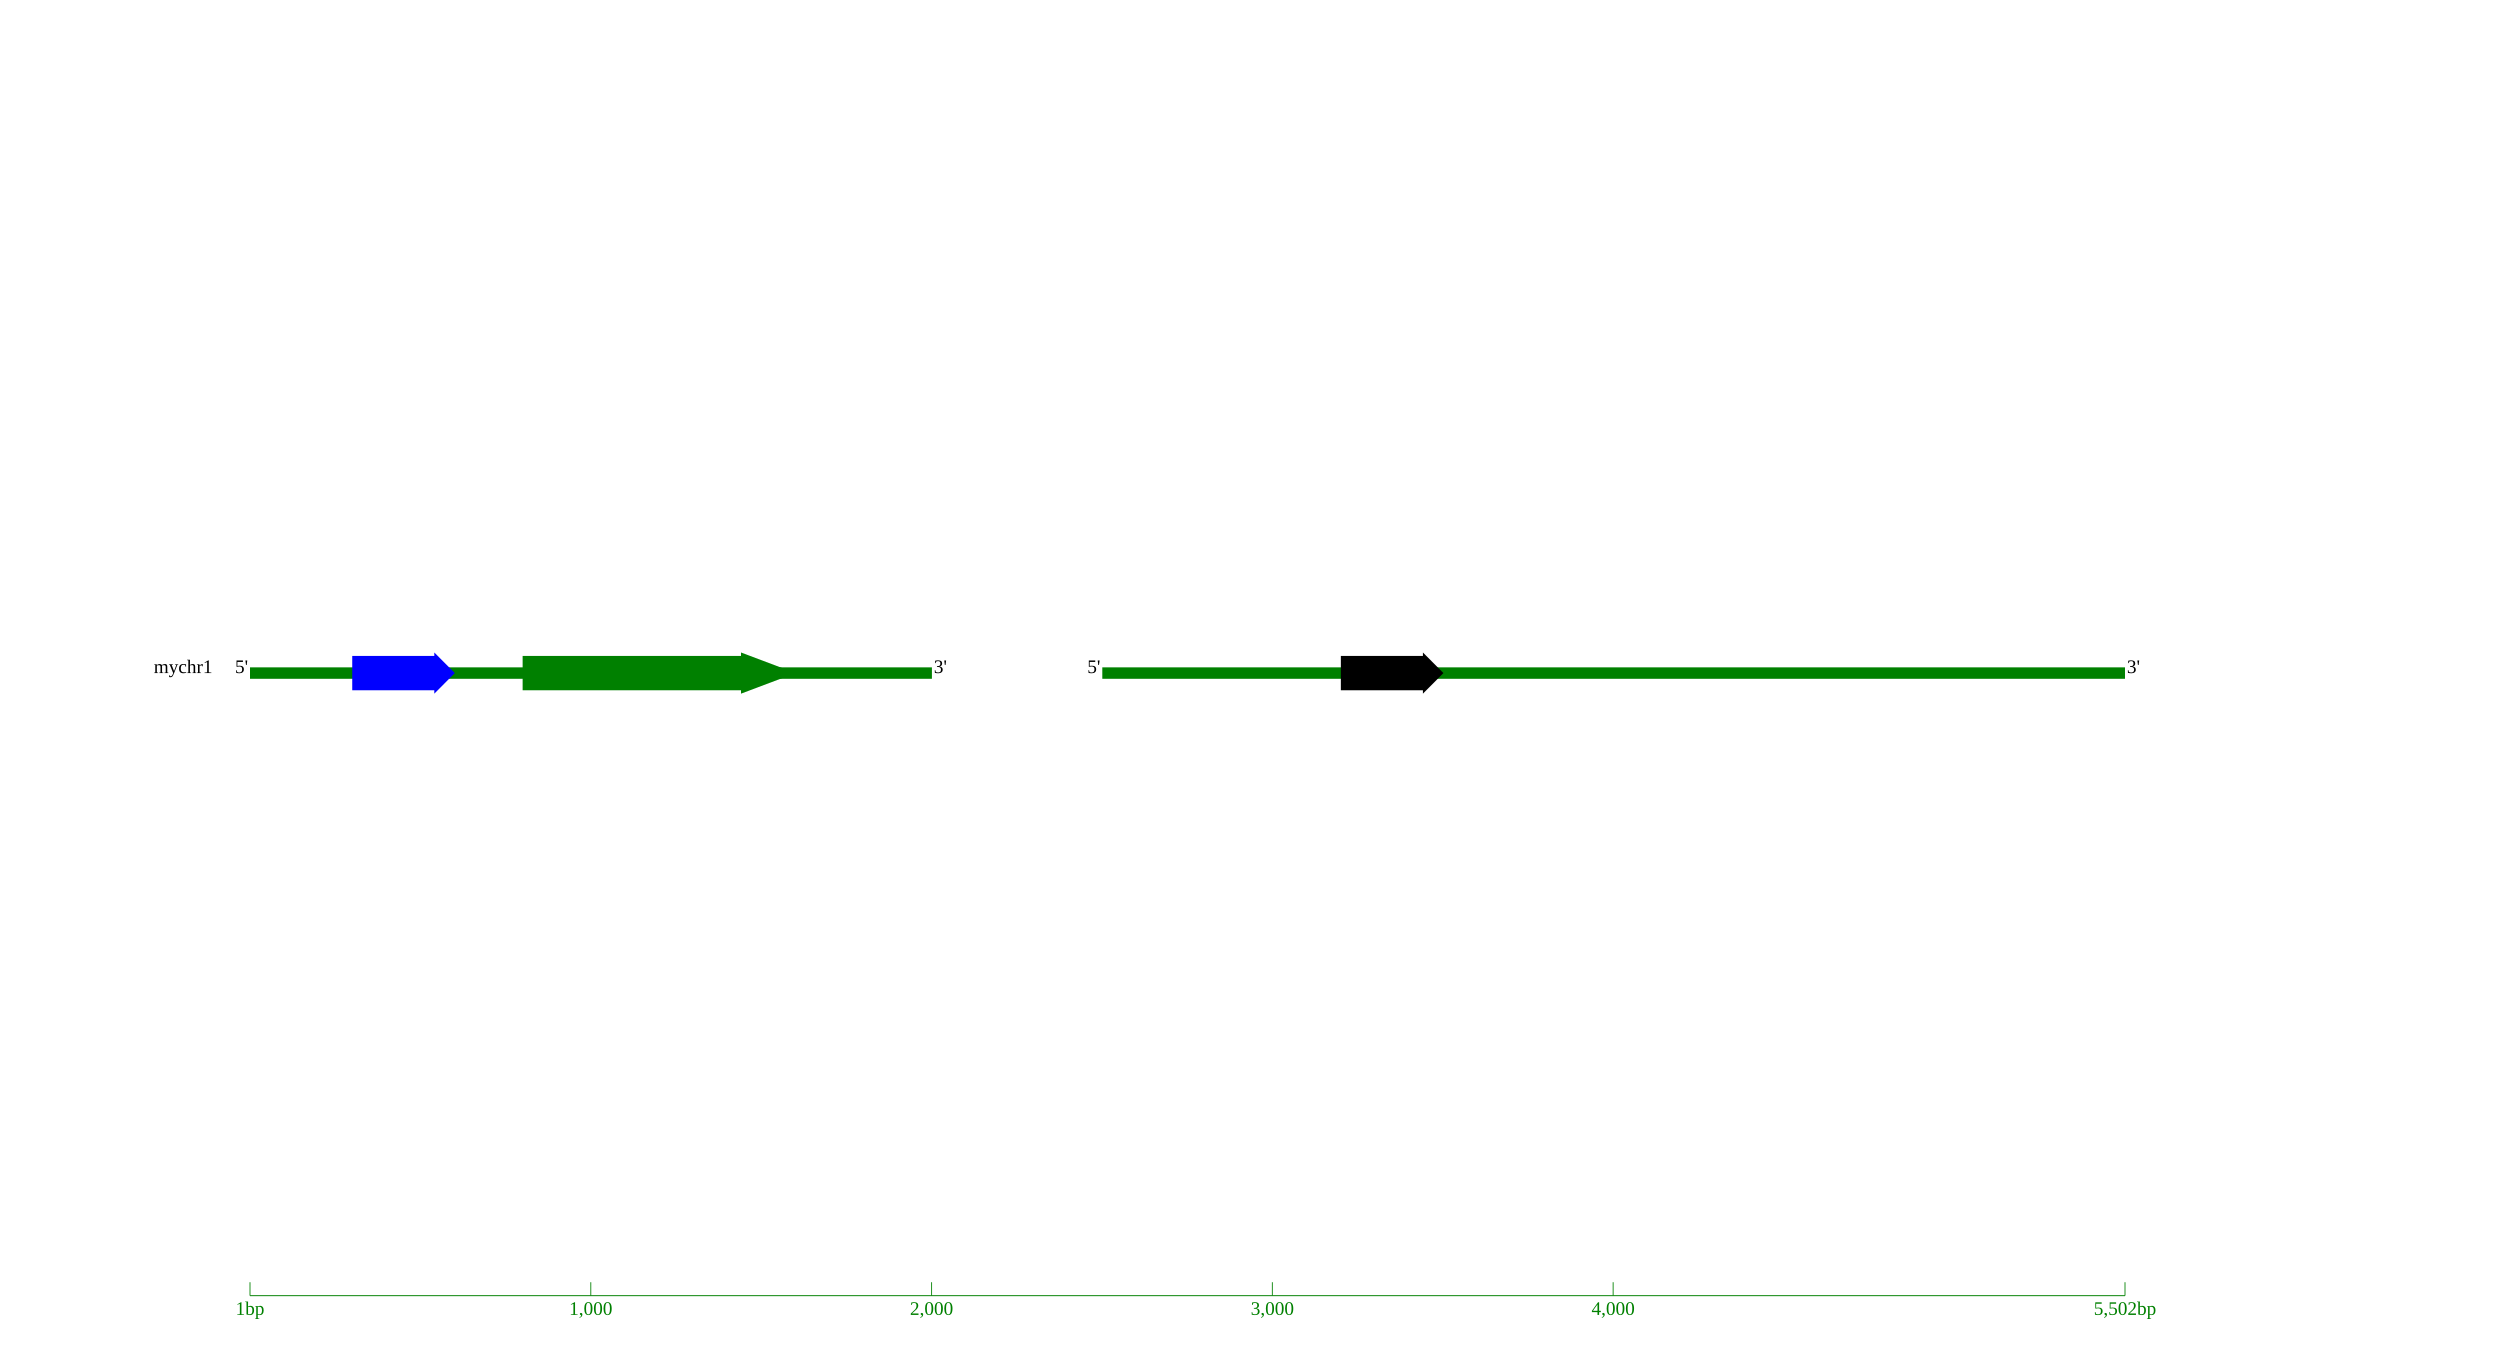
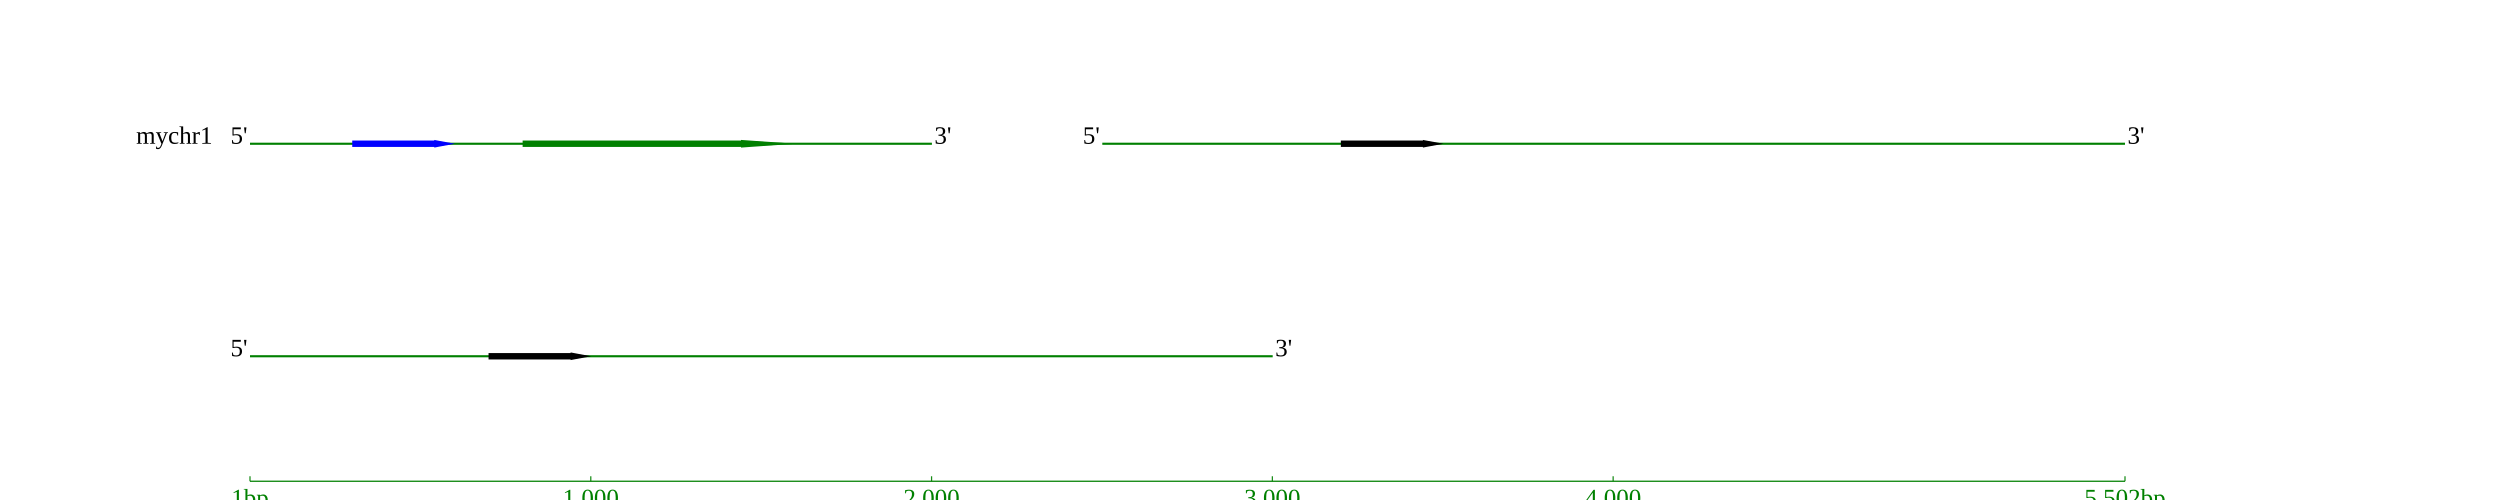
- <svg xmlns="http://www.w3.org/2000/svg" version="1.1" width="1300" height="700" style="background-color:white;">
-   <text class="myth" x="110.5" y="350" style="font-size:10px;fill:black;text-anchor:end;alignment-baseline:middle">mychr1</text>
-   <line x1="130" y1="673.75" x2="1105" y2="673.75" style="stroke:green;stroke-width:0.5" />
-   <line x1="130" y1="666.75" x2="130" y2="673.75" style="stroke:green;stroke-width:0.5;opacity:0.9" />
-   <text class="myth" x="130" y="683.75" style="font-size:10px;fill:green;text-anchor:middle;font-family:Times New Roman;">1bp</text>
-   <line x1="307.208" y1="666.75" x2="307.208" y2="673.75" style="stroke:green;stroke-width:0.5;opacity:0.9" />
-   <text class="myth" x="307.208" y="683.75" style="font-size:10px;fill:green;text-anchor:middle;font-family:Times New Roman;">1,000</text>
-   <line x1="484.417" y1="666.75" x2="484.417" y2="673.75" style="stroke:green;stroke-width:0.5;opacity:0.9" />
-   <text class="myth" x="484.417" y="683.75" style="font-size:10px;fill:green;text-anchor:middle;font-family:Times New Roman;">2,000</text>
-   <line x1="661.625" y1="666.75" x2="661.625" y2="673.75" style="stroke:green;stroke-width:0.5;opacity:0.9" />
-   <text class="myth" x="661.625" y="683.75" style="font-size:10px;fill:green;text-anchor:middle;font-family:Times New Roman;">3,000</text>
-   <line x1="838.833" y1="666.75" x2="838.833" y2="673.75" style="stroke:green;stroke-width:0.5;opacity:0.9" />
-   <text class="myth" x="838.833" y="683.75" style="font-size:10px;fill:green;text-anchor:middle;font-family:Times New Roman;">4,000</text>
-   <line x1="1105" y1="666.75" x2="1105" y2="673.75" style="stroke:green;stroke-width:0.5;opacity:0.9" />
-   <text class="myth" x="1105" y="683.75" style="font-size:10px;fill:green;text-anchor:middle;font-family:Times New Roman">5,502bp</text>
-   <rect x="130" y="347.025" width="354.594" height="5.95" style="fill:green" />
-   <text class="myth" x="129" y="350" style="font-family:Times New Roman;font-size:10px;fill:black;text-anchor:end;alignment-baseline:middle">5'</text>
-   <text class="myth" x="485.594" y="350" style="font-family:Times New Roman;font-size:10px;fill:black;text-anchor:start;alignment-baseline:middle">3'</text>
-   <rect x="573.198" y="347.025" width="531.802" height="5.95" style="fill:green" />
-   <text class="myth" x="572.198" y="350" style="font-family:Times New Roman;font-size:10px;fill:black;text-anchor:end;alignment-baseline:middle">5'</text>
-   <text class="myth" x="1106" y="350" style="font-family:Times New Roman;font-size:10px;fill:black;text-anchor:start;alignment-baseline:middle">3'</text>
-   <polygon id="gene1" points="183.162,341.075 183.162,358.925 225.834,358.925 225.834,360.71 236.502,350 225.834,339.29 225.834,341.075" style="fill:blue;stroke:black;stroke-width:0;opacity:1" />
-   <polygon id="gene2" points="271.767,341.075 271.767,358.925 385.322,358.925 385.322,360.71 413.71,350 385.322,339.29 385.322,341.075" style="fill:green;stroke:black;stroke-width:0;opacity:1" />
-   <polygon id="gene3" points="697.244,341.075 697.244,358.925 739.915,358.925 739.915,360.71 750.583,350 739.915,339.29 739.915,341.075" style="fill:black;stroke:black;stroke-width:0;opacity:1" />
+ <svg xmlns="http://www.w3.org/2000/svg" version="1.1" width="1000" height="200" style="background-color:white;">
+   <text class="myth" x="85" y="57.5" style="font-size:10px;fill:black;text-anchor:end;alignment-baseline:middle">mychr1</text>
+   <line x1="100" y1="192.5" x2="850" y2="192.5" style="stroke:green;stroke-width:0.5" />
+   <line x1="100" y1="190.5" x2="100" y2="192.5" style="stroke:green;stroke-width:0.5;opacity:0.9" />
+   <text class="myth" x="100" y="202.5" style="font-size:10px;fill:green;text-anchor:middle;font-family:Times New Roman;">1bp</text>
+   <line x1="236.314" y1="190.5" x2="236.314" y2="192.5" style="stroke:green;stroke-width:0.5;opacity:0.9" />
+   <text class="myth" x="236.314" y="202.5" style="font-size:10px;fill:green;text-anchor:middle;font-family:Times New Roman;">1,000</text>
+   <line x1="372.628" y1="190.5" x2="372.628" y2="192.5" style="stroke:green;stroke-width:0.5;opacity:0.9" />
+   <text class="myth" x="372.628" y="202.5" style="font-size:10px;fill:green;text-anchor:middle;font-family:Times New Roman;">2,000</text>
+   <line x1="508.942" y1="190.5" x2="508.942" y2="192.5" style="stroke:green;stroke-width:0.5;opacity:0.9" />
+   <text class="myth" x="508.942" y="202.5" style="font-size:10px;fill:green;text-anchor:middle;font-family:Times New Roman;">3,000</text>
+   <line x1="645.256" y1="190.5" x2="645.256" y2="192.5" style="stroke:green;stroke-width:0.5;opacity:0.9" />
+   <text class="myth" x="645.256" y="202.5" style="font-size:10px;fill:green;text-anchor:middle;font-family:Times New Roman;">4,000</text>
+   <line x1="850" y1="190.5" x2="850" y2="192.5" style="stroke:green;stroke-width:0.5;opacity:0.9" />
+   <text class="myth" x="850" y="202.5" style="font-size:10px;fill:green;text-anchor:middle;font-family:Times New Roman">5,502bp</text>
+   <rect x="100" y="57.075" width="272.764" height="0.85" style="fill:green" />
+   <text class="myth" x="99" y="57.5" style="font-family:Times New Roman;font-size:10px;fill:black;text-anchor:end;alignment-baseline:middle">5'</text>
+   <text class="myth" x="373.764" y="57.5" style="font-family:Times New Roman;font-size:10px;fill:black;text-anchor:start;alignment-baseline:middle">3'</text>
+   <rect x="440.921" y="57.075" width="409.079" height="0.85" style="fill:green" />
+   <text class="myth" x="439.921" y="57.5" style="font-family:Times New Roman;font-size:10px;fill:black;text-anchor:end;alignment-baseline:middle">5'</text>
+   <text class="myth" x="851" y="57.5" style="font-family:Times New Roman;font-size:10px;fill:black;text-anchor:start;alignment-baseline:middle">3'</text>
+   <rect x="100" y="142.075" width="409.079" height="0.85" style="fill:green" />
+   <text class="myth" x="99" y="142.5" style="font-family:Times New Roman;font-size:10px;fill:black;text-anchor:end;alignment-baseline:middle">5'</text>
+   <text class="myth" x="510.079" y="142.5" style="font-family:Times New Roman;font-size:10px;fill:black;text-anchor:start;alignment-baseline:middle">3'</text>
+   <polygon id="gene1" points="140.894,56.225 140.894,58.775 173.719,58.775 173.719,59.03 181.925,57.5 173.719,55.97 173.719,56.225" style="fill:blue;stroke:black;stroke-width:0;opacity:1" />
+   <polygon id="gene2" points="209.051,56.225 209.051,58.775 296.401,58.775 296.401,59.03 318.239,57.5 296.401,55.97 296.401,56.225" style="fill:green;stroke:black;stroke-width:0;opacity:1" />
+   <polygon id="gene3" points="536.341,56.225 536.341,58.775 569.166,58.775 569.166,59.03 577.372,57.5 569.166,55.97 569.166,56.225" style="fill:black;stroke:black;stroke-width:0;opacity:1" />
+   <polygon id="gene3" points="195.42,141.225 195.42,143.775 228.244,143.775 228.244,144.03 236.45,142.5 228.244,140.97 228.244,141.225" style="fill:black;stroke:black;stroke-width:0;opacity:1" />
</svg>
